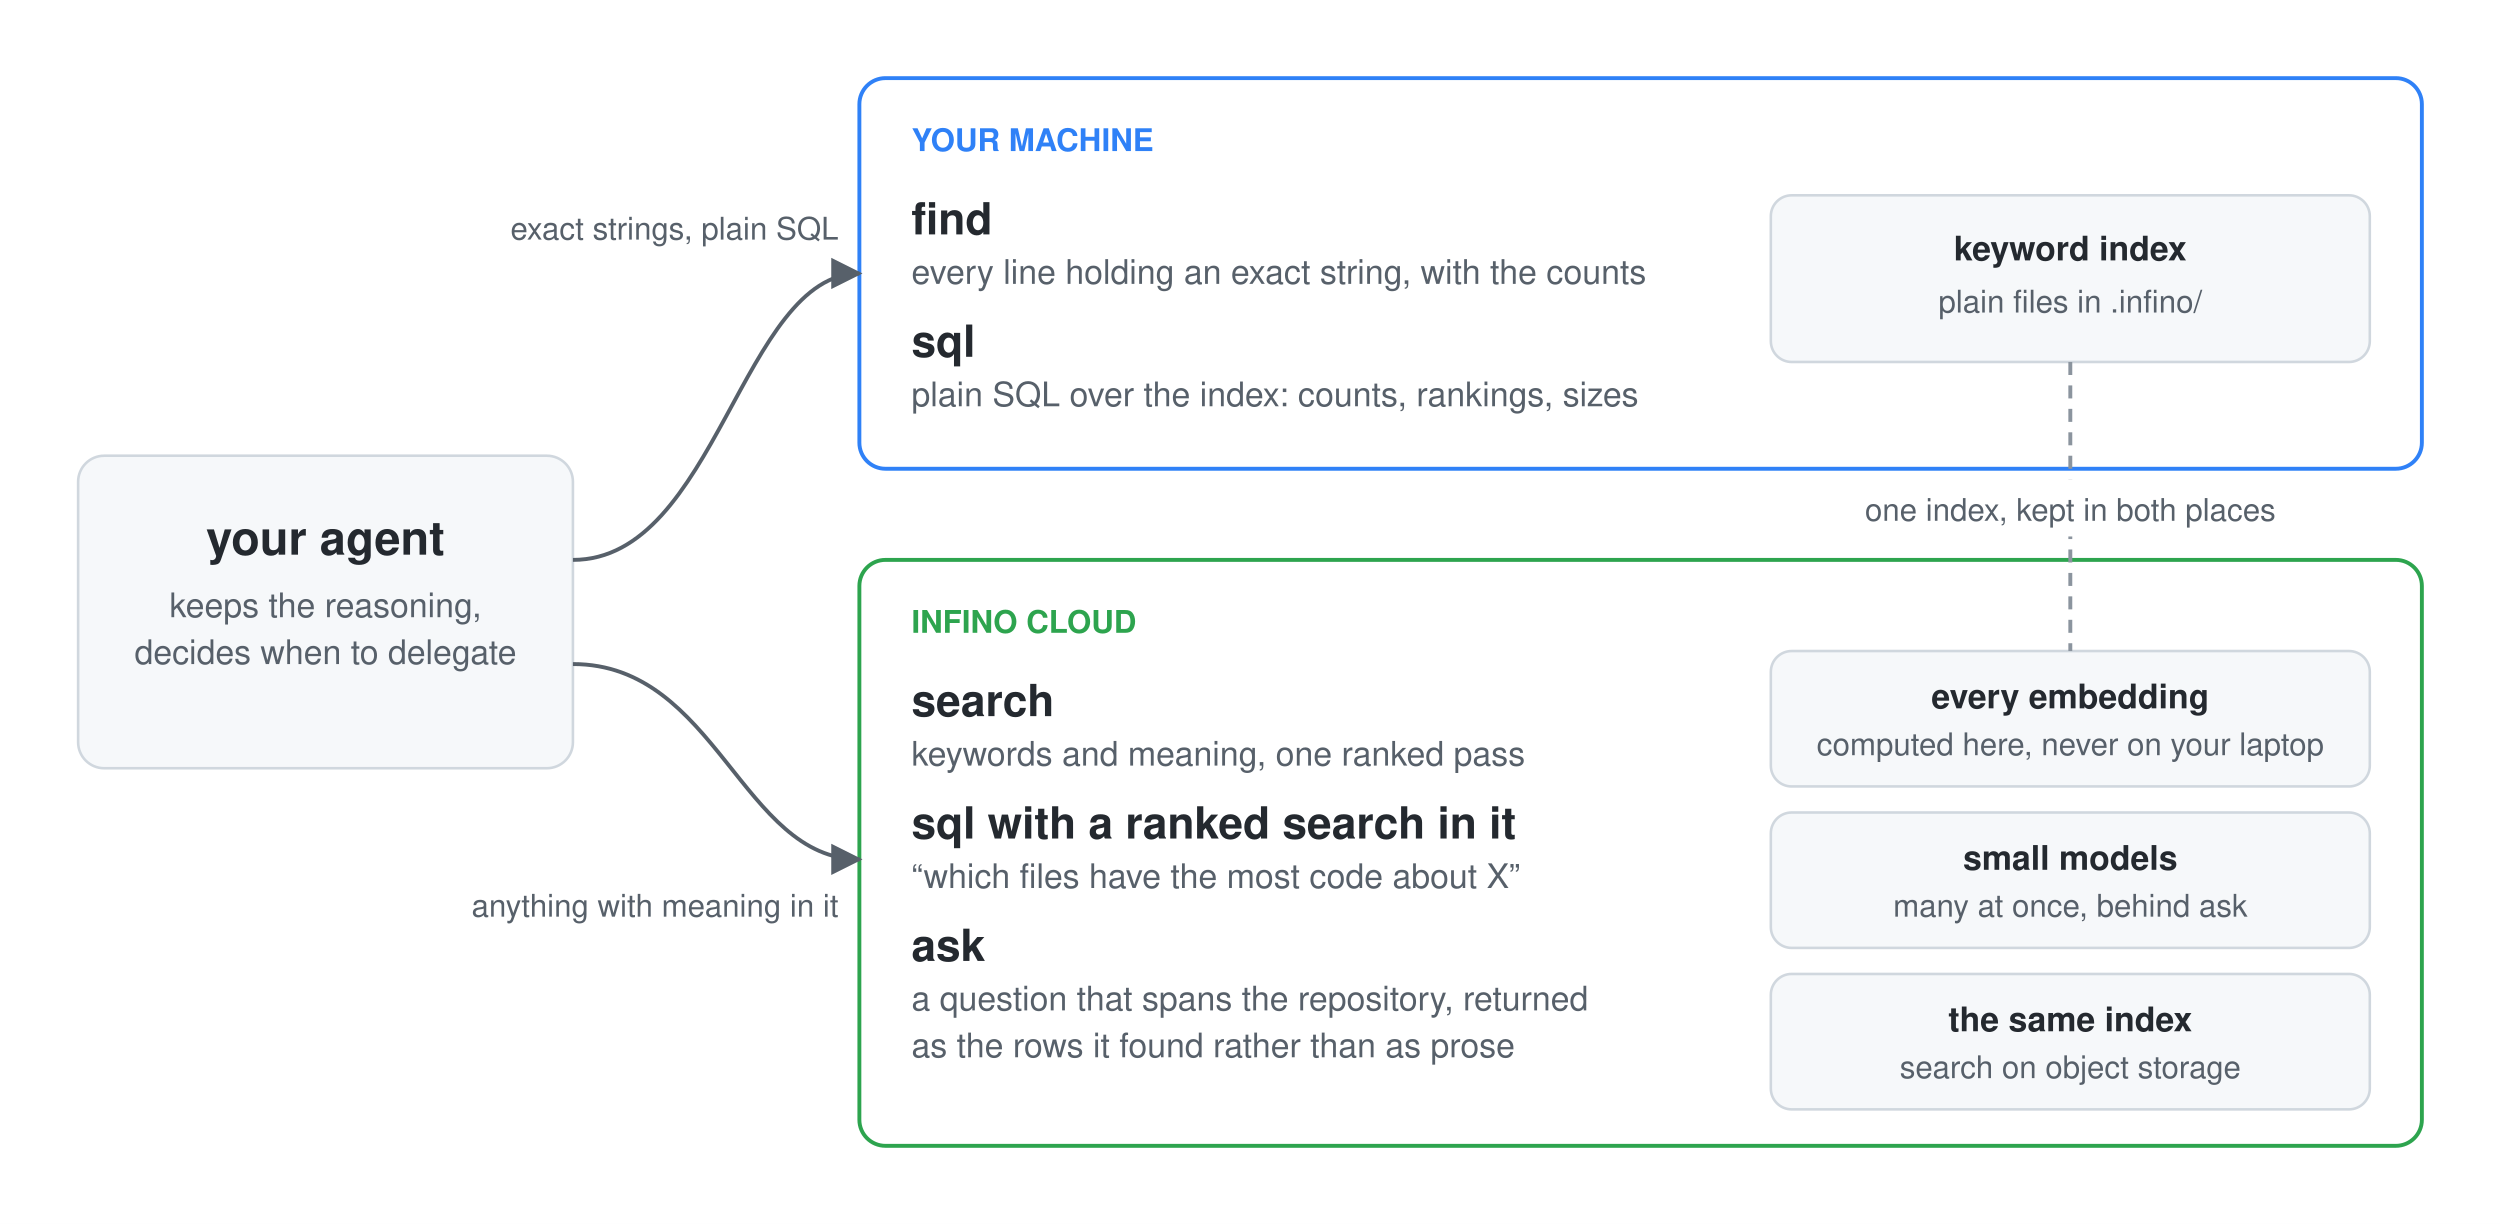
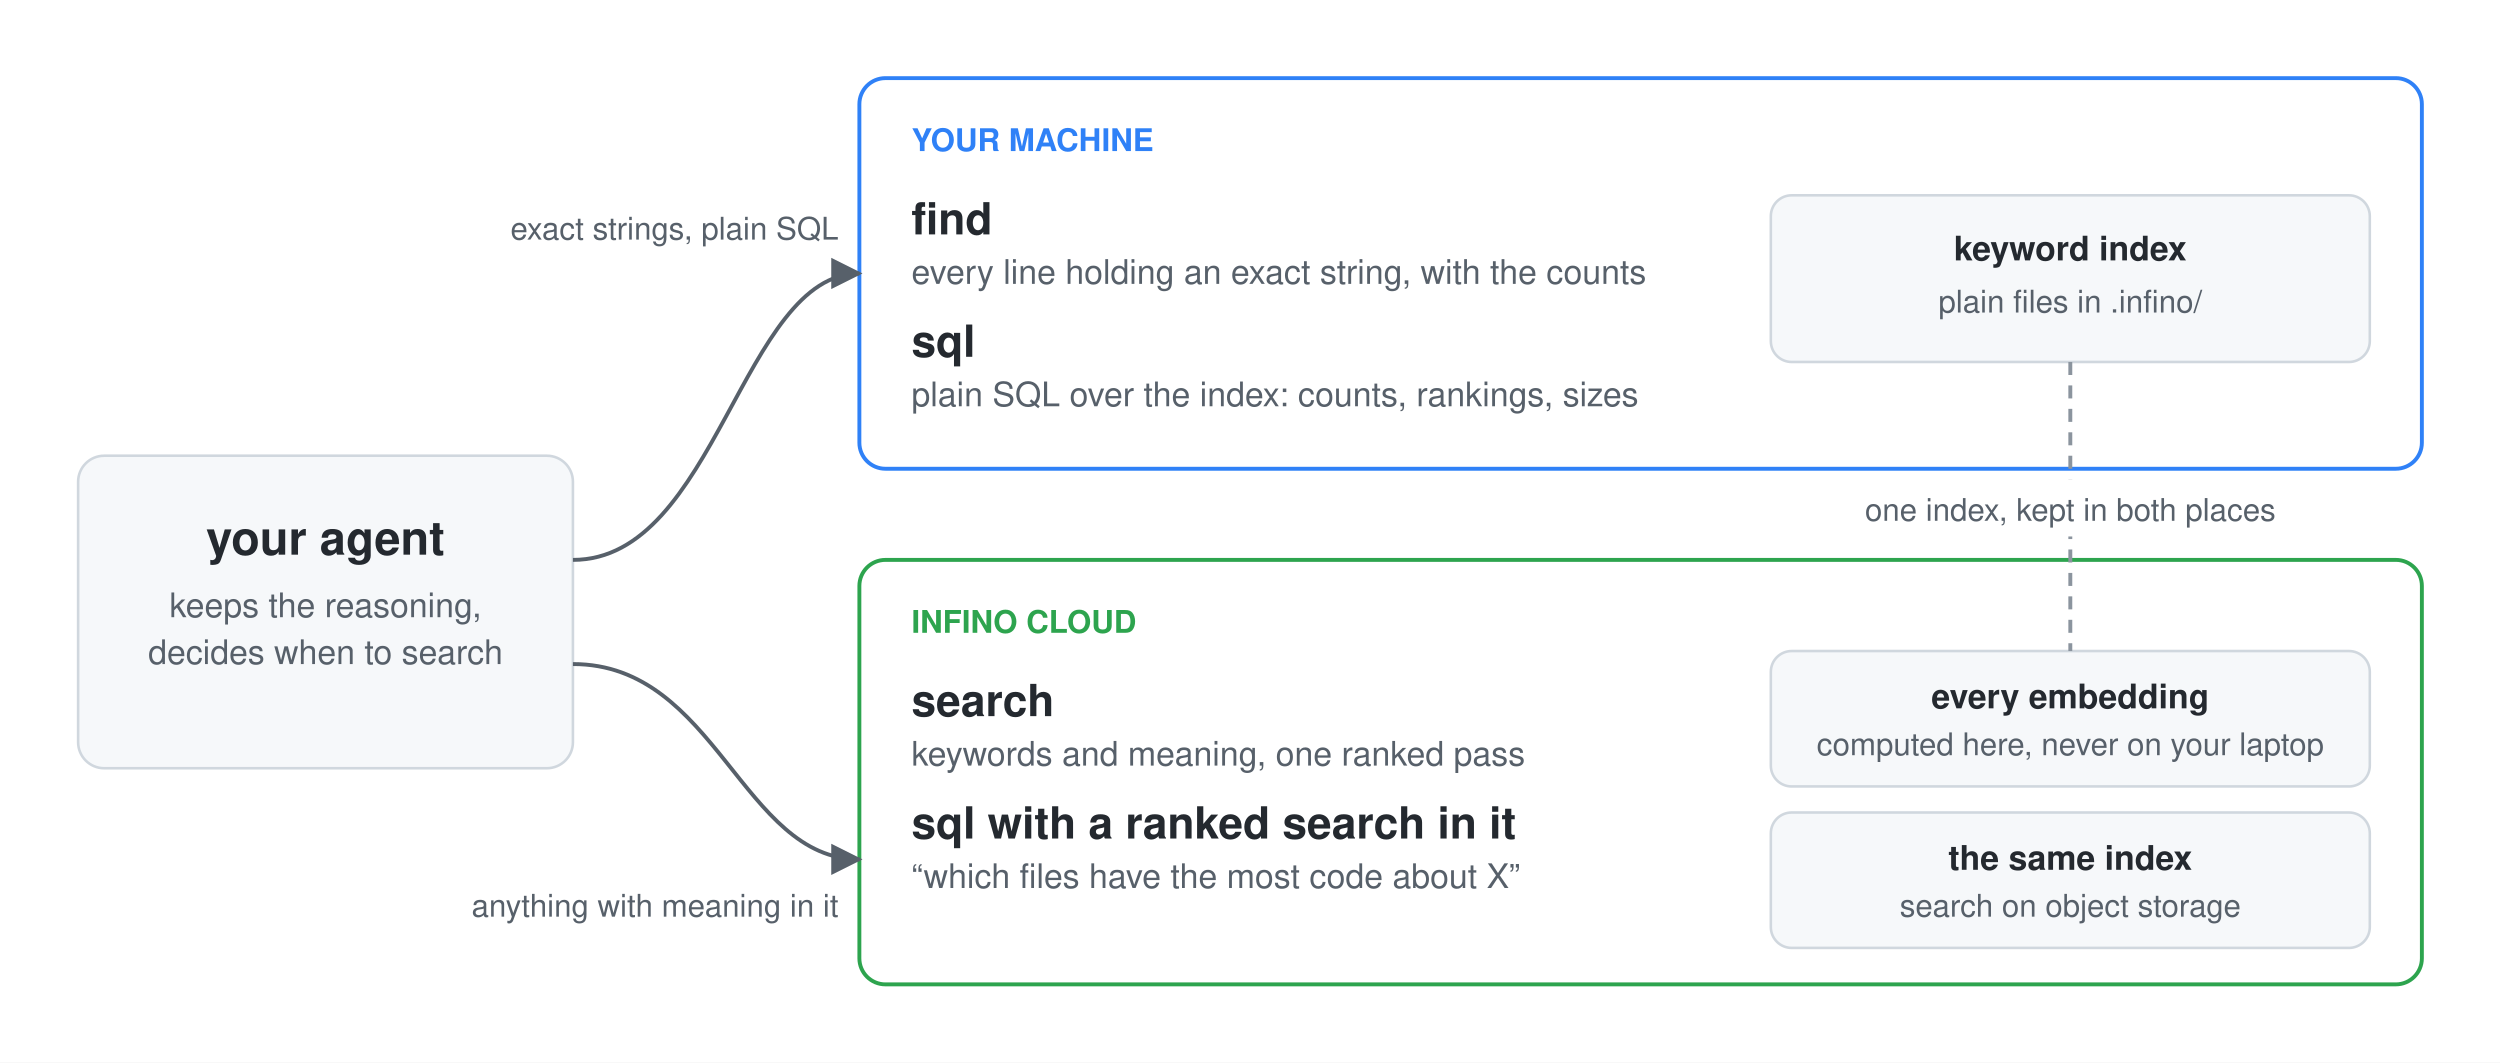
- <svg xmlns="http://www.w3.org/2000/svg" width="960" height="470" viewBox="0 0 960 470" font-family="-apple-system, BlinkMacSystemFont, Segoe UI, Helvetica, Arial, sans-serif">
+ <svg xmlns="http://www.w3.org/2000/svg" width="960" height="408" viewBox="0 0 960 408" font-family="-apple-system, BlinkMacSystemFont, Segoe UI, Helvetica, Arial, sans-serif">
  <defs>
    <marker id="arrow" viewBox="0 0 10 10" refX="9" refY="5" markerWidth="8" markerHeight="8" orient="auto-start-reverse">
      <path d="M 0 0 L 10 5 L 0 10 z" fill="#57606a" />
    </marker>
  </defs>
-   <rect width="960" height="470" fill="#ffffff" />
+   <rect width="960" height="408" fill="#ffffff" />
  <rect x="30" y="175" width="190" height="120" rx="10" fill="#f6f8fa" stroke="#d0d7de" />
  <text x="125" y="213" fill="#24292f" font-size="18" font-weight="600" text-anchor="middle">your agent</text>
  <text x="125" y="237" fill="#57606a" font-size="13" text-anchor="middle">keeps the reasoning,</text>
-   <text x="125" y="255" fill="#57606a" font-size="13" text-anchor="middle">decides when to delegate</text>
+   <text x="125" y="255" fill="#57606a" font-size="13" text-anchor="middle">decides when to search</text>
  <rect x="330" y="30" width="600" height="150" rx="10" fill="#ffffff" stroke="#2f81f7" stroke-width="1.5" />
  <text x="350" y="58" fill="#2f81f7" font-size="12" font-weight="600">YOUR MACHINE</text>
  <text x="350" y="90" fill="#24292f" font-size="17" font-weight="600">find</text>
  <text x="350" y="109" fill="#57606a" font-size="13">every line holding an exact string, with the counts</text>
  <text x="350" y="137" fill="#24292f" font-size="17" font-weight="600">sql</text>
  <text x="350" y="156" fill="#57606a" font-size="13">plain SQL over the index: counts, rankings, sizes</text>
  <rect x="680" y="75" width="230" height="64" rx="8" fill="#f6f8fa" stroke="#d0d7de" />
  <text x="795" y="100" fill="#24292f" font-size="13" font-weight="600" text-anchor="middle">keyword index</text>
  <text x="795" y="120" fill="#57606a" font-size="12" text-anchor="middle">plain files in .infino/</text>
-   <rect x="330" y="215" width="600" height="225" rx="10" fill="#ffffff" stroke="#2da44e" stroke-width="1.5" />
+   <rect x="330" y="215" width="600" height="163" rx="10" fill="#ffffff" stroke="#2da44e" stroke-width="1.5" />
  <text x="350" y="243" fill="#2da44e" font-size="12" font-weight="600">INFINO CLOUD</text>
  <text x="350" y="275" fill="#24292f" font-size="17" font-weight="600">search</text>
  <text x="350" y="294" fill="#57606a" font-size="13">keywords and meaning, one ranked pass</text>
  <text x="350" y="322" fill="#24292f" font-size="17" font-weight="600">sql with a ranked search in it</text>
  <text x="350" y="341" fill="#57606a" font-size="13">“which files have the most code about X”</text>
-   <text x="350" y="369" fill="#24292f" font-size="17" font-weight="600">ask</text>
-   <text x="350" y="388" fill="#57606a" font-size="13">a question that spans the repository, returned</text>
-   <text x="350" y="406" fill="#57606a" font-size="13">as the rows it found rather than as prose</text>
  <rect x="680" y="250" width="230" height="52" rx="8" fill="#f6f8fa" stroke="#d0d7de" />
  <text x="795" y="272" fill="#24292f" font-size="13" font-weight="600" text-anchor="middle">every embedding</text>
  <text x="795" y="290" fill="#57606a" font-size="12" text-anchor="middle">computed here, never on your laptop</text>
  <rect x="680" y="312" width="230" height="52" rx="8" fill="#f6f8fa" stroke="#d0d7de" />
-   <text x="795" y="334" fill="#24292f" font-size="13" font-weight="600" text-anchor="middle">small models</text>
-   <text x="795" y="352" fill="#57606a" font-size="12" text-anchor="middle">many at once, behind ask</text>
-   <rect x="680" y="374" width="230" height="52" rx="8" fill="#f6f8fa" stroke="#d0d7de" />
-   <text x="795" y="396" fill="#24292f" font-size="13" font-weight="600" text-anchor="middle">the same index</text>
-   <text x="795" y="414" fill="#57606a" font-size="12" text-anchor="middle">search on object storage</text>
+   <text x="795" y="334" fill="#24292f" font-size="13" font-weight="600" text-anchor="middle">the same index</text>
+   <text x="795" y="352" fill="#57606a" font-size="12" text-anchor="middle">search on object storage</text>
  <path d="M 220 215 C 275 215, 285 105, 330 105" fill="none" stroke="#57606a" stroke-width="1.5" marker-end="url(#arrow)" />
  <text x="322" y="92" fill="#57606a" font-size="12" text-anchor="end">exact strings, plain SQL</text>
  <path d="M 220 255 C 275 255, 285 330, 330 330" fill="none" stroke="#57606a" stroke-width="1.5" marker-end="url(#arrow)" />
  <text x="322" y="352" fill="#57606a" font-size="12" text-anchor="end">anything with meaning in it</text>
  <path d="M 795 139 L 795 250" fill="none" stroke="#8b949e" stroke-width="1.5" stroke-dasharray="5 4" />
  <rect x="690" y="184" width="210" height="22" rx="4" fill="#ffffff" />
  <text x="795" y="200" fill="#57606a" font-size="12" text-anchor="middle">one index, kept in both places</text>
</svg>
